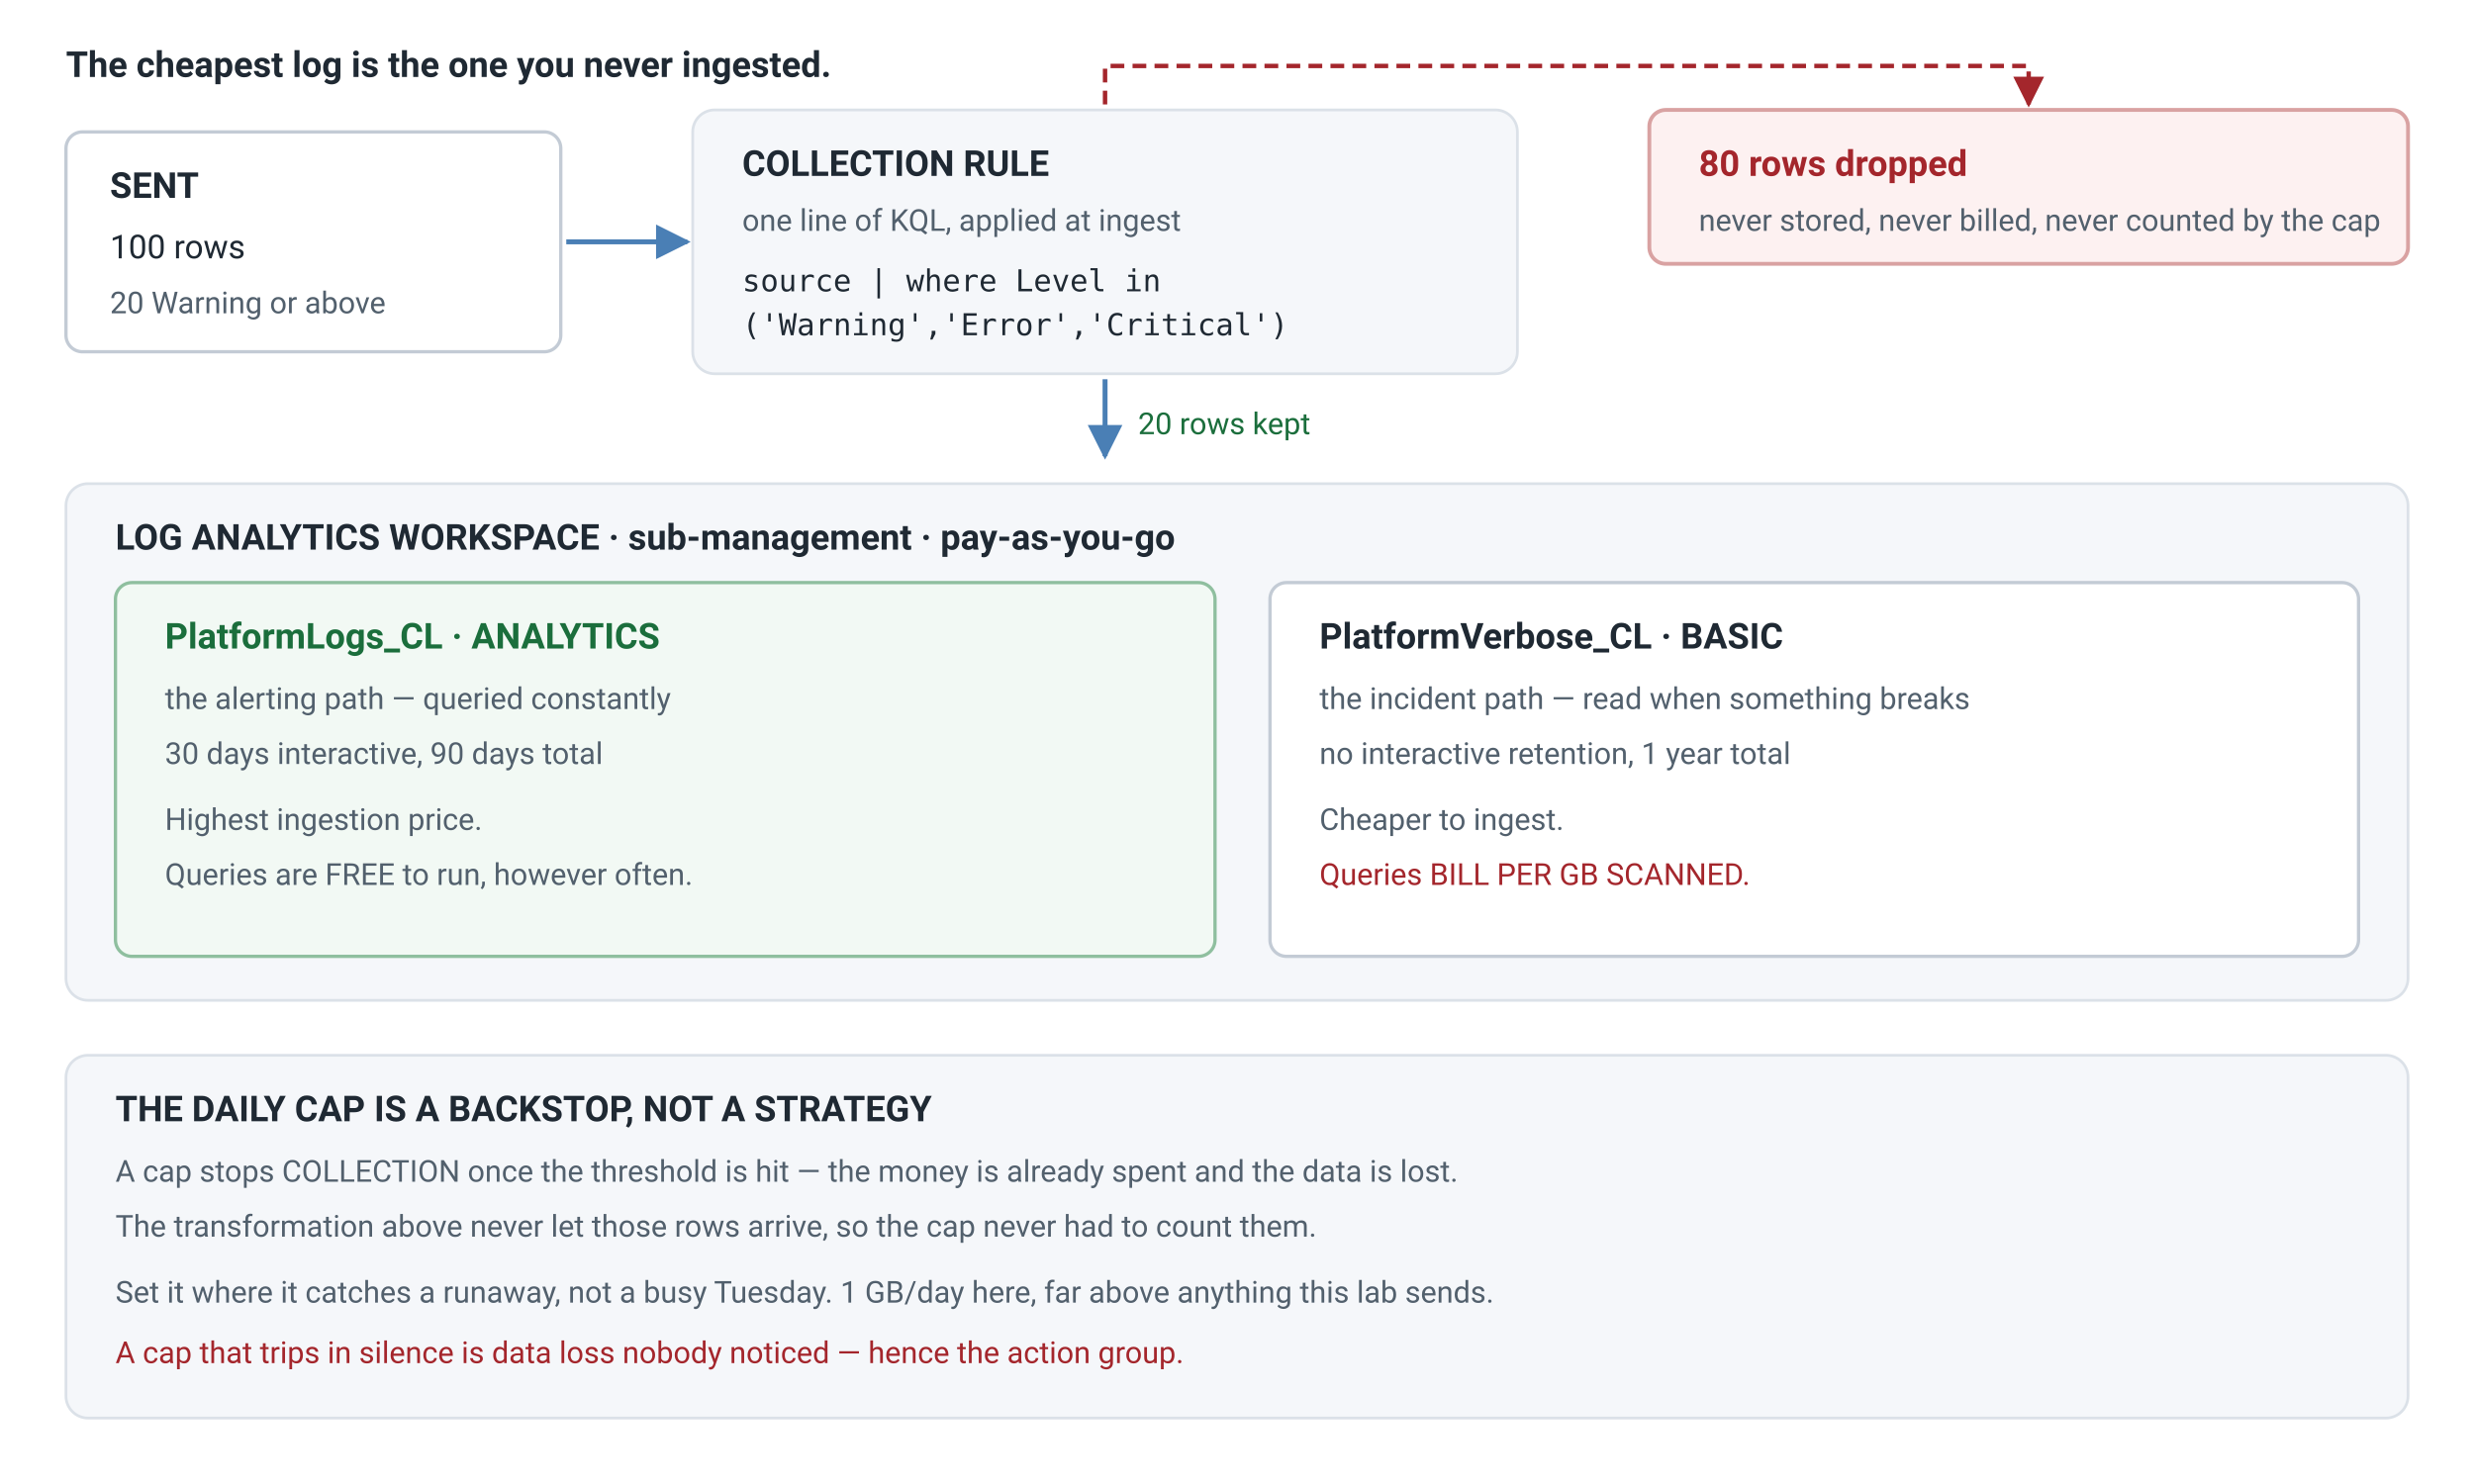
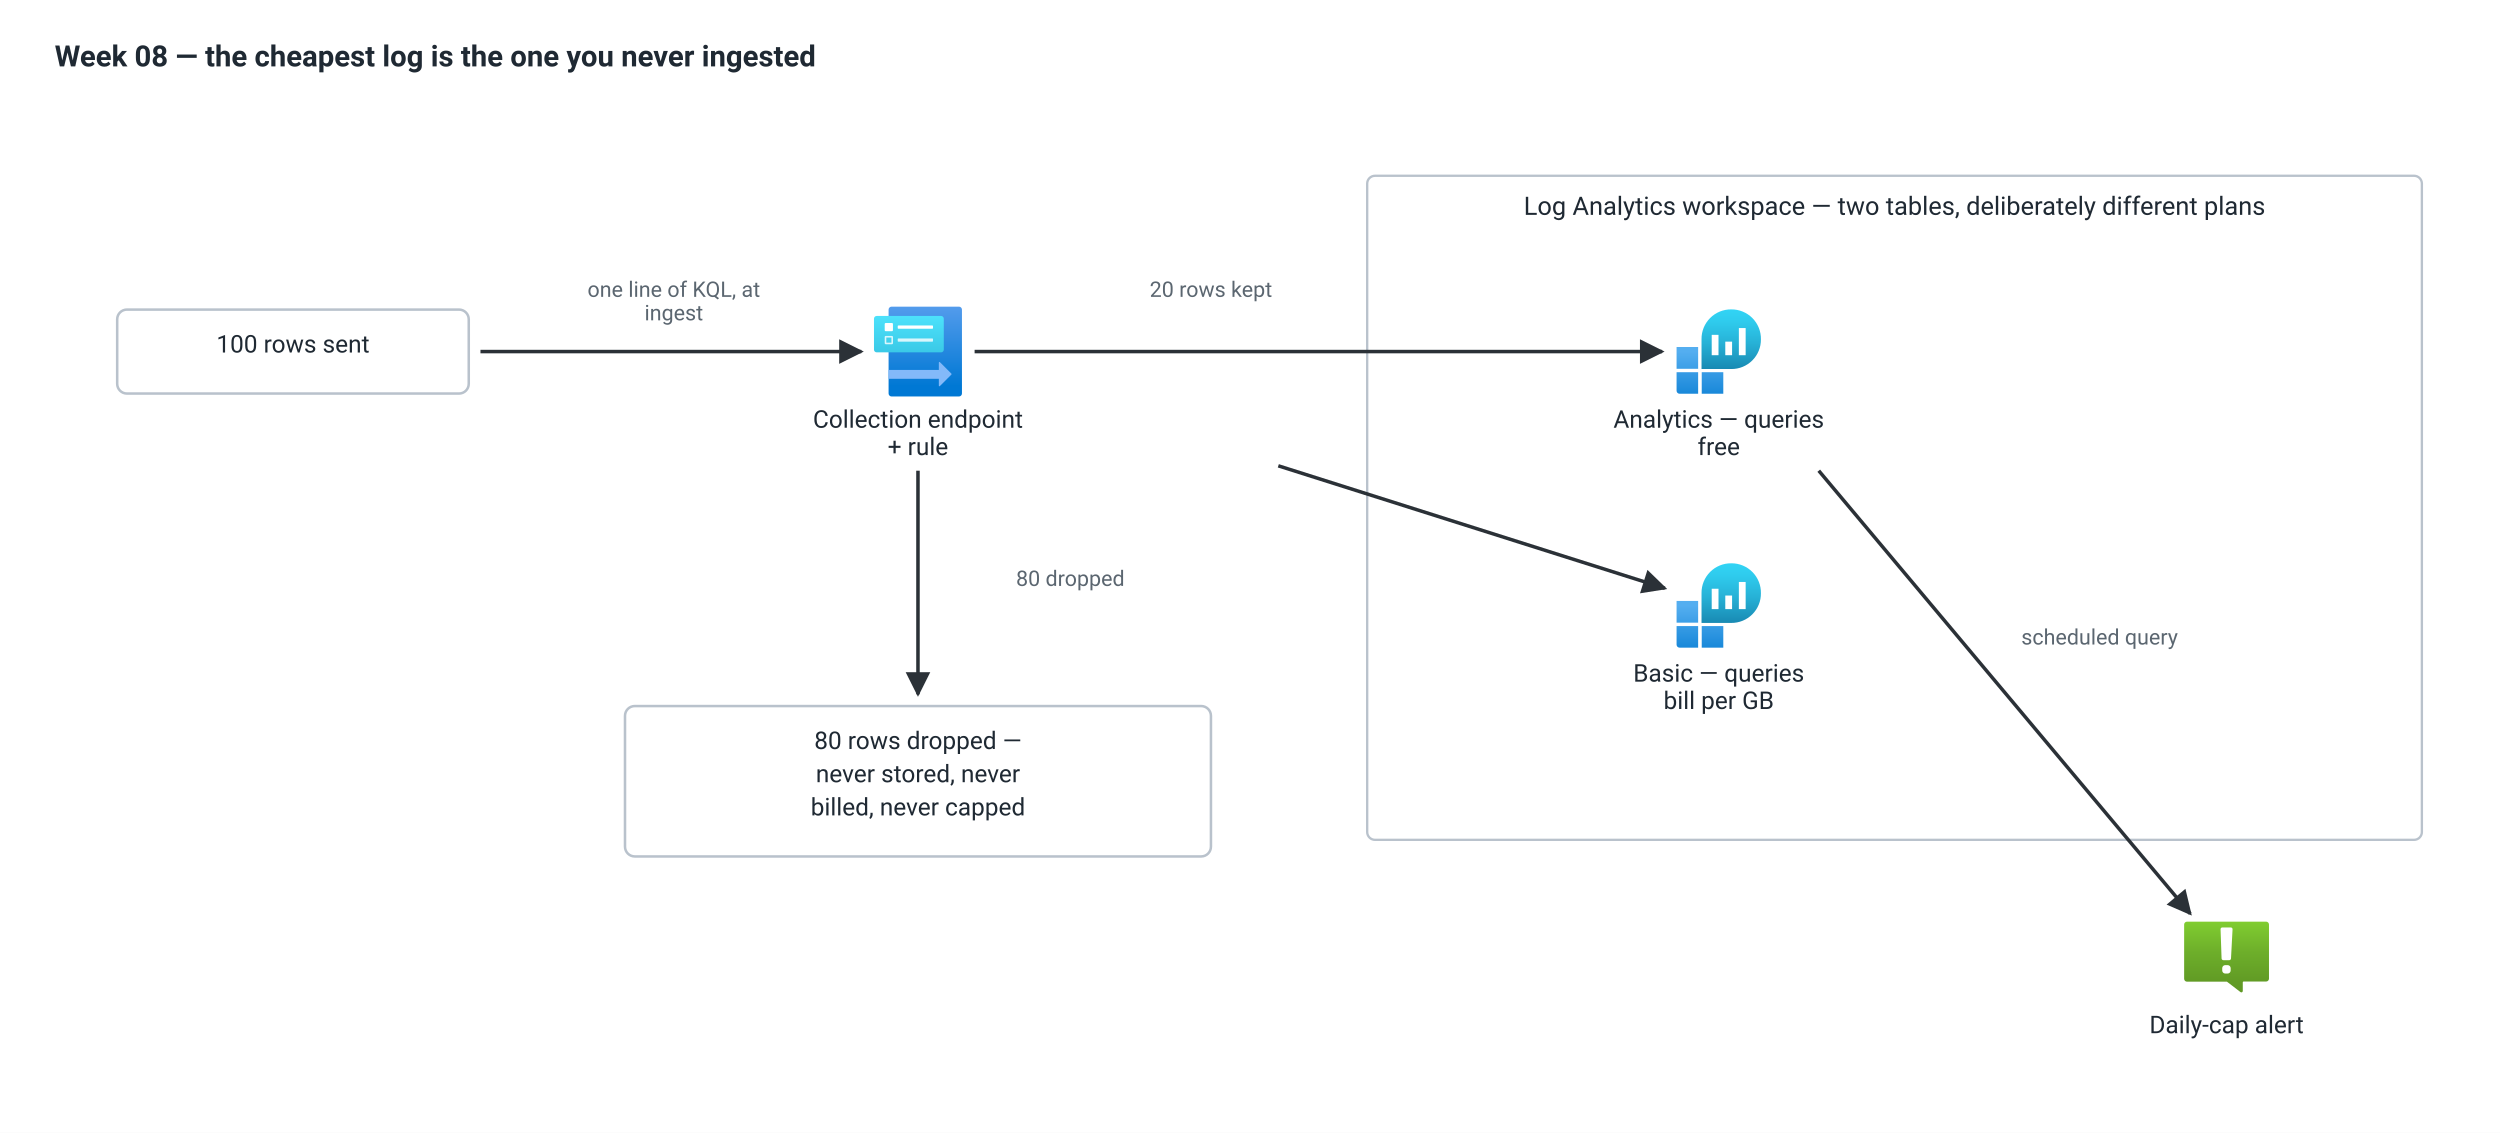
- <svg xmlns="http://www.w3.org/2000/svg" viewBox="0 0 900 540" width="900" height="540" role="img" aria-label="Week 08 Log Analytics. One hundred rows are sent to a data collection endpoint. The collection rule applies a KQL transformation that keeps only Warning and above, so twenty rows reach the workspace and eighty are dropped before billing. The workspace holds two custom tables on different plans: PlatformLogs_CL on Analytics and PlatformVerbose_CL on Basic. A daily cap sits behind it as a backstop with an alert.">
+ <svg xmlns="http://www.w3.org/2000/svg" viewBox="0 0 1280 580" width="1280" height="580" role="img" aria-label="Architecture diagram. One hundred rows are sent to a data collection endpoint and rule, where a single line of KQL is applied at ingest time. Eighty rows are dropped there: never stored, never billed, and never counted against the daily cap. The twenty rows that are kept land in a Log Analytics workspace holding two custom tables on deliberately different plans, an Analytics table for the alerting path whose queries are free to run, and a Basic table for the incident path which is cheaper to ingest but bills per gigabyte scanned. A scheduled query alert watches for the daily cap being reached, because a cap that trips in silence is data loss nobody noticed.">
  <defs>
-     <style>
-       .t    { font-family: -apple-system, BlinkMacSystemFont, "Segoe UI", Roboto, sans-serif; }
-       .hdr  { font-size: 13px; font-weight: 700; fill: #1f2933; }
-       .lbl  { font-size: 12px; fill: #1f2933; }
-       .sm   { font-size: 11px; fill: #52606d; }
-       .mono { font-family: ui-monospace, SFMono-Regular, Menlo, Consolas, monospace; font-size: 11px; fill: #1f2933; }
-       .box  { fill: #ffffff; stroke: #c3cbd5; stroke-width: 1.2; }
-       .keep { fill: #f2f9f4; stroke: #8fbf9f; stroke-width: 1.2; }
-       .drop { fill: #fdf1f1; stroke: #d9a2a2; stroke-width: 1.4; }
-       .band { fill: #f5f7fa; stroke: #dbe1e8; stroke-width: 1; }
-       .flow { stroke: #4a7fb5; stroke-width: 1.8; fill: none; }
-       .gone { stroke: #a4262c; stroke-width: 1.6; fill: none; stroke-dasharray: 5 3; }
-       .ok   { fill: #1b6e3c; }
-       .no   { fill: #a4262c; }
-     </style>
-     <marker id="b" viewBox="0 0 10 10" refX="9" refY="5" markerWidth="7" markerHeight="7" orient="auto-start-reverse">
-       <path d="M0,0 L10,5 L0,10 z" fill="#4a7fb5" />
-     </marker>
-     <marker id="r" viewBox="0 0 10 10" refX="9" refY="5" markerWidth="7" markerHeight="7" orient="auto-start-reverse">
-       <path d="M0,0 L10,5 L0,10 z" fill="#a4262c" />
+     <marker id="arw" viewBox="0 0 10 10" refX="9" refY="5" markerWidth="7" markerHeight="7" orient="auto-start-reverse">
+       <path d="M0,0 L10,5 L0,10 z" fill="#2b3137" />
    </marker>
  </defs>
-   <rect x="0" y="0" width="900" height="540" fill="#ffffff" />
-   <text class="t hdr" x="24" y="28">The cheapest log is the one you never ingested.</text>
-   <rect class="box" x="24" y="48" width="180" height="80" rx="6" />
-   <text class="t hdr" x="40" y="72">SENT</text>
-   <text class="t lbl" x="40" y="94">100 rows</text>
-   <text class="t sm" x="40" y="114">20 Warning or above</text>
-   <rect class="band" x="252" y="40" width="300" height="96" rx="8" />
-   <text class="t hdr" x="270" y="64">COLLECTION RULE</text>
-   <text class="t sm" x="270" y="84">one line of KQL, applied at ingest</text>
-   <text class="t mono" x="270" y="106">source | where Level in</text>
-   <text class="t mono" x="270" y="122">  ('Warning','Error','Critical')</text>
-   <path class="flow" d="M 206 88 L 250 88" marker-end="url(#b)" />
-   <rect class="drop" x="600" y="40" width="276" height="56" rx="6" />
-   <text class="t hdr no" x="618" y="64">80 rows dropped</text>
-   <text class="t sm" x="618" y="84">never stored, never billed, never counted by the cap</text>
-   <path class="gone" d="M 402 38 L 402 24 L 738 24 L 738 38" marker-end="url(#r)" />
-   <path class="flow" d="M 402 138 L 402 166" marker-end="url(#b)" />
-   <text class="t sm ok" x="414" y="158">20 rows kept</text>
-   <rect class="band" x="24" y="176" width="852" height="188" rx="8" />
-   <text class="t hdr" x="42" y="200">LOG ANALYTICS WORKSPACE · sub-management · pay-as-you-go</text>
-   <rect class="keep" x="42" y="212" width="400" height="136" rx="6" />
-   <text class="t hdr ok" x="60" y="236">PlatformLogs_CL · ANALYTICS</text>
-   <text class="t sm" x="60" y="258">the alerting path — queried constantly</text>
-   <text class="t sm" x="60" y="278">30 days interactive, 90 days total</text>
-   <text class="t sm" x="60" y="302">Highest ingestion price.</text>
-   <text class="t sm" x="60" y="322">Queries are FREE to run, however often.</text>
-   <rect class="box" x="462" y="212" width="396" height="136" rx="6" />
-   <text class="t hdr" x="480" y="236">PlatformVerbose_CL · BASIC</text>
-   <text class="t sm" x="480" y="258">the incident path — read when something breaks</text>
-   <text class="t sm" x="480" y="278">no interactive retention, 1 year total</text>
-   <text class="t sm" x="480" y="302">Cheaper to ingest.</text>
-   <text class="t sm no" x="480" y="322">Queries BILL PER GB SCANNED.</text>
-   <rect class="band" x="24" y="384" width="852" height="132" rx="8" />
-   <text class="t hdr" x="42" y="408">THE DAILY CAP IS A BACKSTOP, NOT A STRATEGY</text>
-   <text class="t sm" x="42" y="430">A cap stops COLLECTION once the threshold is hit — the money is already spent and the data is lost.</text>
-   <text class="t sm" x="42" y="450">The transformation above never let those rows arrive, so the cap never had to count them.</text>
-   <text class="t sm" x="42" y="474">Set it where it catches a runaway, not a busy Tuesday. 1 GB/day here, far above anything this lab sends.</text>
-   <text class="t sm no" x="42" y="496">A cap that trips in silence is data loss nobody noticed — hence the action group.</text>
+   <rect x="0" y="0" width="1280" height="580" fill="#ffffff" />
+   <text x="28" y="34" font-family="-apple-system, BlinkMacSystemFont, Segoe UI, Roboto, Helvetica, Arial, sans-serif" font-size="15" font-weight="700" fill="#1f2933">Week 08 — the cheapest log is the one you never ingested</text>
+   <rect x="700" y="90" width="540" height="340" rx="4" fill="#ffffff" stroke="#b9c2cc" stroke-width="1.2" />
+   <text x="970.0" y="110" font-family="-apple-system, BlinkMacSystemFont, Segoe UI, Roboto, Helvetica, Arial, sans-serif" font-size="13" fill="#1f2933" text-anchor="middle">Log Analytics workspace — two tables, deliberately different plans</text>
+   <path d="M246.0,180.0 L441.0,180.0" fill="none" stroke="#2b3137" stroke-width="1.8" marker-end="url(#arw)" />
+   <text x="345" y="152" font-family="-apple-system, BlinkMacSystemFont, Segoe UI, Roboto, Helvetica, Arial, sans-serif" font-size="11" fill="#5b6670" text-anchor="middle">one line of KQL, at</text>
+   <text x="345" y="164" font-family="-apple-system, BlinkMacSystemFont, Segoe UI, Roboto, Helvetica, Arial, sans-serif" font-size="11" fill="#5b6670" text-anchor="middle">ingest</text>
+   <path d="M499.0,180.0 L851.0,180.0" fill="none" stroke="#2b3137" stroke-width="1.8" marker-end="url(#arw)" />
+   <text x="620" y="152" font-family="-apple-system, BlinkMacSystemFont, Segoe UI, Roboto, Helvetica, Arial, sans-serif" font-size="11" fill="#5b6670" text-anchor="middle">20 rows kept</text>
+   <path d="M654.5,238.5 L852.4,301.2" fill="none" stroke="#2b3137" stroke-width="1.8" marker-end="url(#arw)" />
+   <path d="M470.0,241.0 L470.0,355.5" fill="none" stroke="#2b3137" stroke-width="1.8" marker-end="url(#arw)" />
+   <text x="548" y="300" font-family="-apple-system, BlinkMacSystemFont, Segoe UI, Roboto, Helvetica, Arial, sans-serif" font-size="11" fill="#5b6670" text-anchor="middle">80 dropped</text>
+   <path d="M931.2,241.0 L1121.4,467.8" fill="none" stroke="#2b3137" stroke-width="1.8" marker-end="url(#arw)" />
+   <text x="1075" y="330" font-family="-apple-system, BlinkMacSystemFont, Segoe UI, Roboto, Helvetica, Arial, sans-serif" font-size="11" fill="#5b6670" text-anchor="middle">scheduled query</text>
+   <rect x="60.0" y="158.5" width="180" height="43" rx="5" fill="#ffffff" stroke="#b9c2cc" stroke-width="1.3" />
+   <text x="150" y="180.5" font-family="-apple-system, BlinkMacSystemFont, Segoe UI, Roboto, Helvetica, Arial, sans-serif" font-size="12.5" fill="#1f2933" text-anchor="middle">100 rows sent</text>
+   <g transform="translate(447.0,157.0) scale(2.555556)">
+     <defs>
+       <linearGradient id="n1i1" x1="10.463" y1="15.888" x2="10.463" y2="-2.112" gradientUnits="userSpaceOnUse">
+         <stop offset="0" stop-color="#0078d4" />
+         <stop offset="1" stop-color="#5ea0ef" />
+       </linearGradient>
+       <linearGradient id="n1i0" x1="7.179" y1="0.537" x2="7.179" y2="12.51" gradientUnits="userSpaceOnUse">
+         <stop offset="0" stop-color="#50e6ff" />
+         <stop offset="1" stop-color="#32bedd" />
+       </linearGradient>
+     </defs>
+     <rect x="3.113" width="14.7" height="18" rx="0.6" fill="url(#n1i1)" />
+     <rect x="0.187" y="1.867" width="13.985" height="7.291" rx="0.541" fill="url(#n1i0)" />
+     <path d="M11.887,4.423H5.069a.122.122,0,0,1-.124-.12V3.9a.123.123,0,0,1,.123-.123h6.818a.124.124,0,0,1,.124.123v.4a.122.122,0,0,1-.122.123Zm-7.9.291V3.488a.212.212,0,0,0-.212-.212H2.547a.212.212,0,0,0-.212.211h0V4.714a.211.211,0,0,0,.211.211H3.773a.211.211,0,0,0,.212-.211Z" fill="#fff" />
+     <path d="M11.886,7.023H5.069A.124.124,0,0,1,4.945,6.9h0V6.494a.124.124,0,0,1,.124-.124h6.816a.125.125,0,0,1,.124.124v.4a.125.125,0,0,1-.123.125ZM3.68,6.194H2.657v1.02H3.68V6.194m.107-.321A.216.216,0,0,1,4,6.087V7.32a.214.214,0,0,1-.214.213H2.55a.213.213,0,0,1-.213-.213V6.083A.213.213,0,0,1,2.55,5.87Z" fill="#fff" opacity="0.8" />
+     <path d="M13.382,11.108a.121.121,0,0,0-.084-.035.118.118,0,0,0-.117.119v1.365h0v.122H3.113v1.773H13.181v1.385a.118.118,0,0,0,.2.084L15.705,13.6l0,0a.117.117,0,0,0,0-.166Z" fill="#83b9f9" />​
+ </g>
+   <text x="470" y="219.0" font-family="-apple-system, BlinkMacSystemFont, Segoe UI, Roboto, Helvetica, Arial, sans-serif" font-size="12.5" fill="#1f2933" text-anchor="middle">Collection endpoint</text>
+   <text x="470" y="233.0" font-family="-apple-system, BlinkMacSystemFont, Segoe UI, Roboto, Helvetica, Arial, sans-serif" font-size="12.5" fill="#1f2933" text-anchor="middle">+ rule</text>
+   <g transform="translate(857.0,157.0) scale(2.555556)">
+     <defs>
+       <linearGradient id="n2i0" x1="5.23" y1="17.45" x2="5.23" y2="8.09" gradientUnits="userSpaceOnUse">
+         <stop offset="0" stop-color="#1988d9" />
+         <stop offset="0.9" stop-color="#54aef0" />
+       </linearGradient>
+       <linearGradient id="n2i1" x1="11.5" y1="12.45" x2="11.5" y2="0.55" gradientUnits="userSpaceOnUse">
+         <stop offset="0" stop-color="#198ab3" />
+         <stop offset="0.01" stop-color="#198bb4" />
+         <stop offset="0.44" stop-color="#27b2d7" />
+         <stop offset="0.79" stop-color="#2fcbed" />
+         <stop offset="1" stop-color="#32d4f5" />
+       </linearGradient>
+     </defs>
+     <path d="M5.59,13.13H9.91v4.32H5.59ZM1.15,17.45H4.87V13.13H.55v3.72A.6.6,0,0,0,1.15,17.45Zm-.6-5H4.87V8.09H.55Z" fill="url(#n2i0)" />
+     <path d="M11.5.55a5.89,5.89,0,0,1,5.95,6,5.89,5.89,0,0,1-5.95,5.95H5.55V6.5A5.89,5.89,0,0,1,11.5.55Z" fill-rule="evenodd" fill="url(#n2i1)" />
+     <rect x="7.59" y="5.65" width="1.36" height="4.08" fill="#fff" />
+     <rect x="10.31" y="7.01" width="1.36" height="2.72" fill="#fff" />
+     <rect x="13.03" y="4.29" width="1.36" height="5.44" fill="#fff" />
+   </g>
+   <text x="880" y="219.0" font-family="-apple-system, BlinkMacSystemFont, Segoe UI, Roboto, Helvetica, Arial, sans-serif" font-size="12.5" fill="#1f2933" text-anchor="middle">Analytics — queries</text>
+   <text x="880" y="233.0" font-family="-apple-system, BlinkMacSystemFont, Segoe UI, Roboto, Helvetica, Arial, sans-serif" font-size="12.5" fill="#1f2933" text-anchor="middle">free</text>
+   <g transform="translate(857.0,287.0) scale(2.555556)">
+     <defs>
+       <linearGradient id="n3i0" x1="5.23" y1="17.45" x2="5.23" y2="8.09" gradientUnits="userSpaceOnUse">
+         <stop offset="0" stop-color="#1988d9" />
+         <stop offset="0.9" stop-color="#54aef0" />
+       </linearGradient>
+       <linearGradient id="n3i1" x1="11.5" y1="12.45" x2="11.5" y2="0.55" gradientUnits="userSpaceOnUse">
+         <stop offset="0" stop-color="#198ab3" />
+         <stop offset="0.01" stop-color="#198bb4" />
+         <stop offset="0.44" stop-color="#27b2d7" />
+         <stop offset="0.79" stop-color="#2fcbed" />
+         <stop offset="1" stop-color="#32d4f5" />
+       </linearGradient>
+     </defs>
+     <path d="M5.59,13.13H9.91v4.32H5.59ZM1.15,17.45H4.87V13.13H.55v3.72A.6.6,0,0,0,1.15,17.45Zm-.6-5H4.87V8.09H.55Z" fill="url(#n3i0)" />
+     <path d="M11.5.55a5.89,5.89,0,0,1,5.95,6,5.89,5.89,0,0,1-5.95,5.95H5.55V6.5A5.89,5.89,0,0,1,11.5.55Z" fill-rule="evenodd" fill="url(#n3i1)" />
+     <rect x="7.59" y="5.65" width="1.36" height="4.08" fill="#fff" />
+     <rect x="10.31" y="7.01" width="1.36" height="2.72" fill="#fff" />
+     <rect x="13.03" y="4.29" width="1.36" height="5.44" fill="#fff" />
+   </g>
+   <text x="880" y="349.0" font-family="-apple-system, BlinkMacSystemFont, Segoe UI, Roboto, Helvetica, Arial, sans-serif" font-size="12.5" fill="#1f2933" text-anchor="middle">Basic — queries</text>
+   <text x="880" y="363.0" font-family="-apple-system, BlinkMacSystemFont, Segoe UI, Roboto, Helvetica, Arial, sans-serif" font-size="12.5" fill="#1f2933" text-anchor="middle">bill per GB</text>
+   <rect x="320.0" y="361.5" width="300" height="77" rx="5" fill="#ffffff" stroke="#b9c2cc" stroke-width="1.3" />
+   <text x="470" y="383.5" font-family="-apple-system, BlinkMacSystemFont, Segoe UI, Roboto, Helvetica, Arial, sans-serif" font-size="12.5" fill="#1f2933" text-anchor="middle">80 rows dropped —</text>
+   <text x="470" y="400.5" font-family="-apple-system, BlinkMacSystemFont, Segoe UI, Roboto, Helvetica, Arial, sans-serif" font-size="12.5" fill="#1f2933" text-anchor="middle">never stored, never</text>
+   <text x="470" y="417.5" font-family="-apple-system, BlinkMacSystemFont, Segoe UI, Roboto, Helvetica, Arial, sans-serif" font-size="12.5" fill="#1f2933" text-anchor="middle">billed, never capped</text>
+   <g transform="translate(1117.0,467.0) scale(2.555556)">
+     <defs>
+       <linearGradient id="n5i0" x1="9" y1="17.2" x2="9" y2="-3.28" gradientUnits="userSpaceOnUse">
+         <stop offset="0" stop-color="#5e9624" />
+         <stop offset="0.18" stop-color="#629c25" />
+         <stop offset="0.44" stop-color="#6dae2a" />
+         <stop offset="0.73" stop-color="#7fcb30" />
+         <stop offset="0.82" stop-color="#86d633" />
+       </linearGradient>
+     </defs>
+     <g>
+       <path d="M17.5,2.5V13.33a.58.58,0,0,1-.58.58H12.4a.15.15,0,0,0-.15.14V15.8a.28.28,0,0,1-.45.23L9.08,13.94l-.09,0H1.08a.58.58,0,0,1-.58-.58V2.5a.58.58,0,0,1,.58-.59H16.92A.58.58,0,0,1,17.5,2.5Z" fill="url(#n5i0)" />
+       <path d="M9.54,9.63H8.38A.36.36,0,0,1,8,9.29L7.8,3.43a.35.35,0,0,1,.35-.36h1.7a.35.35,0,0,1,.35.37L9.89,9.3A.35.35,0,0,1,9.54,9.63Z" fill="#fff" />
+       <rect x="8.13" y="10.62" width="1.69" height="1.69" rx="0.61" fill="#fff" />
+     </g>
+   </g>
+   <text x="1140" y="529.0" font-family="-apple-system, BlinkMacSystemFont, Segoe UI, Roboto, Helvetica, Arial, sans-serif" font-size="12.5" fill="#1f2933" text-anchor="middle">Daily-cap alert</text>
</svg>
